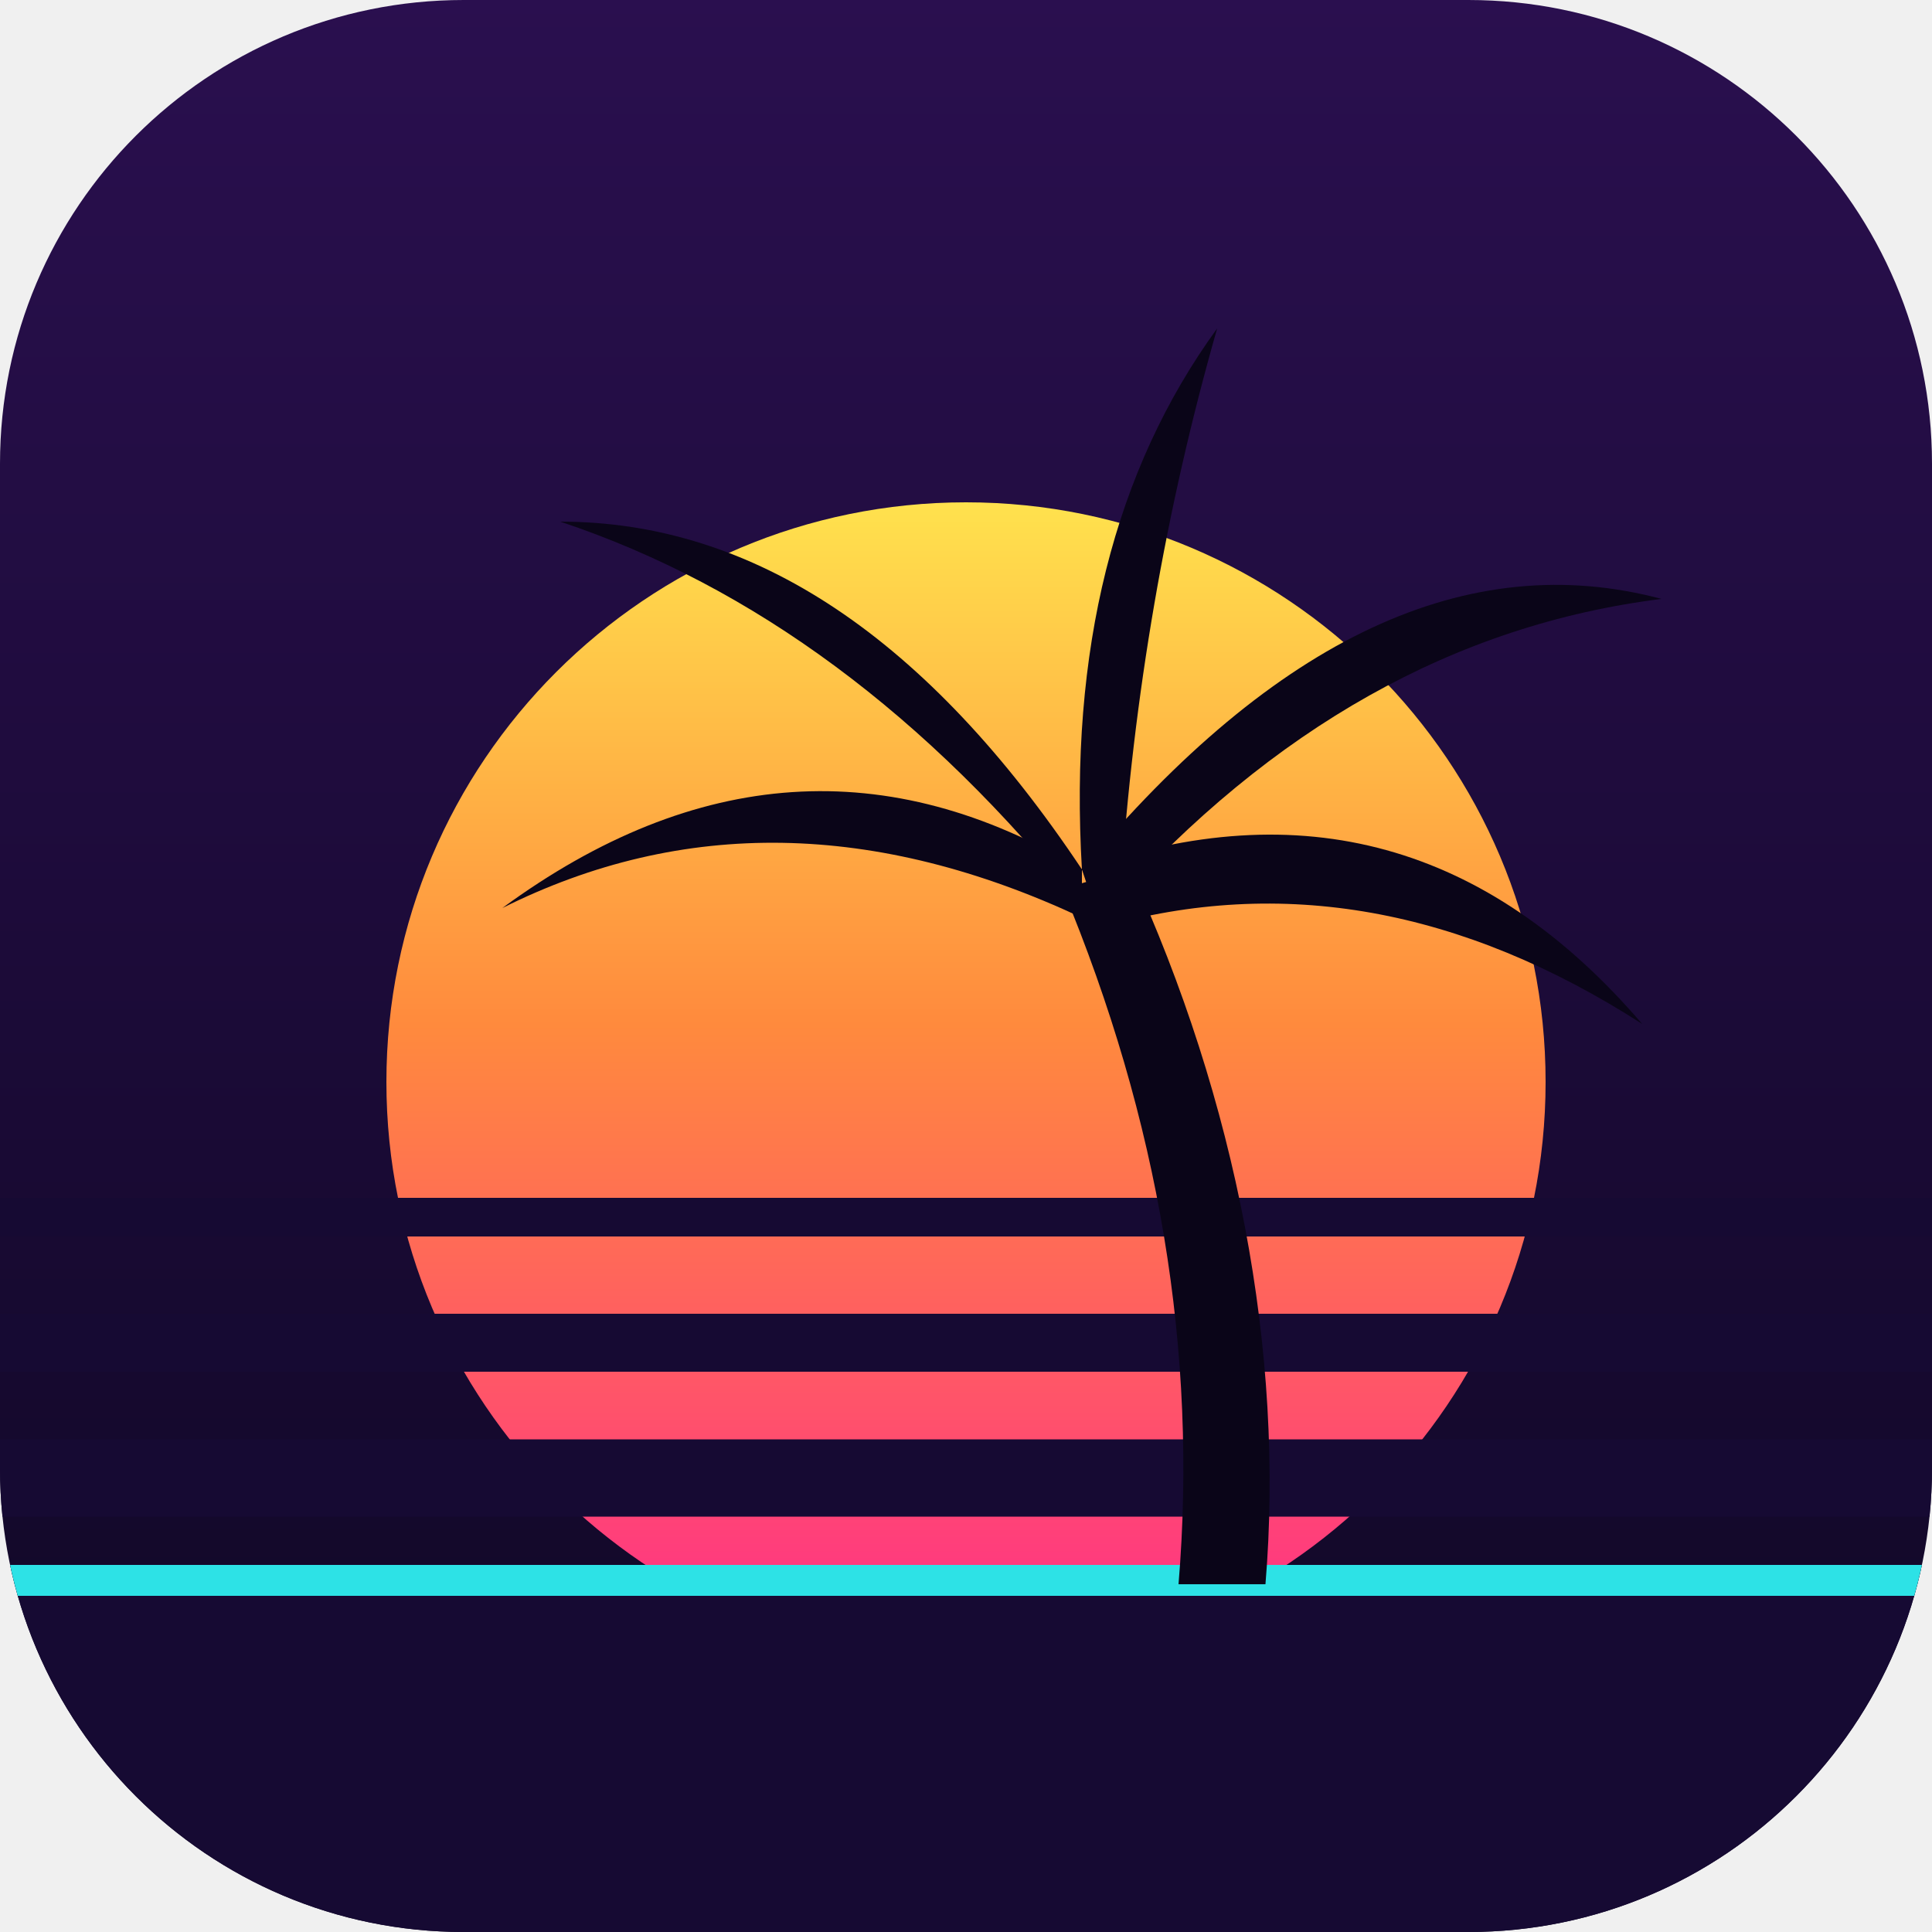
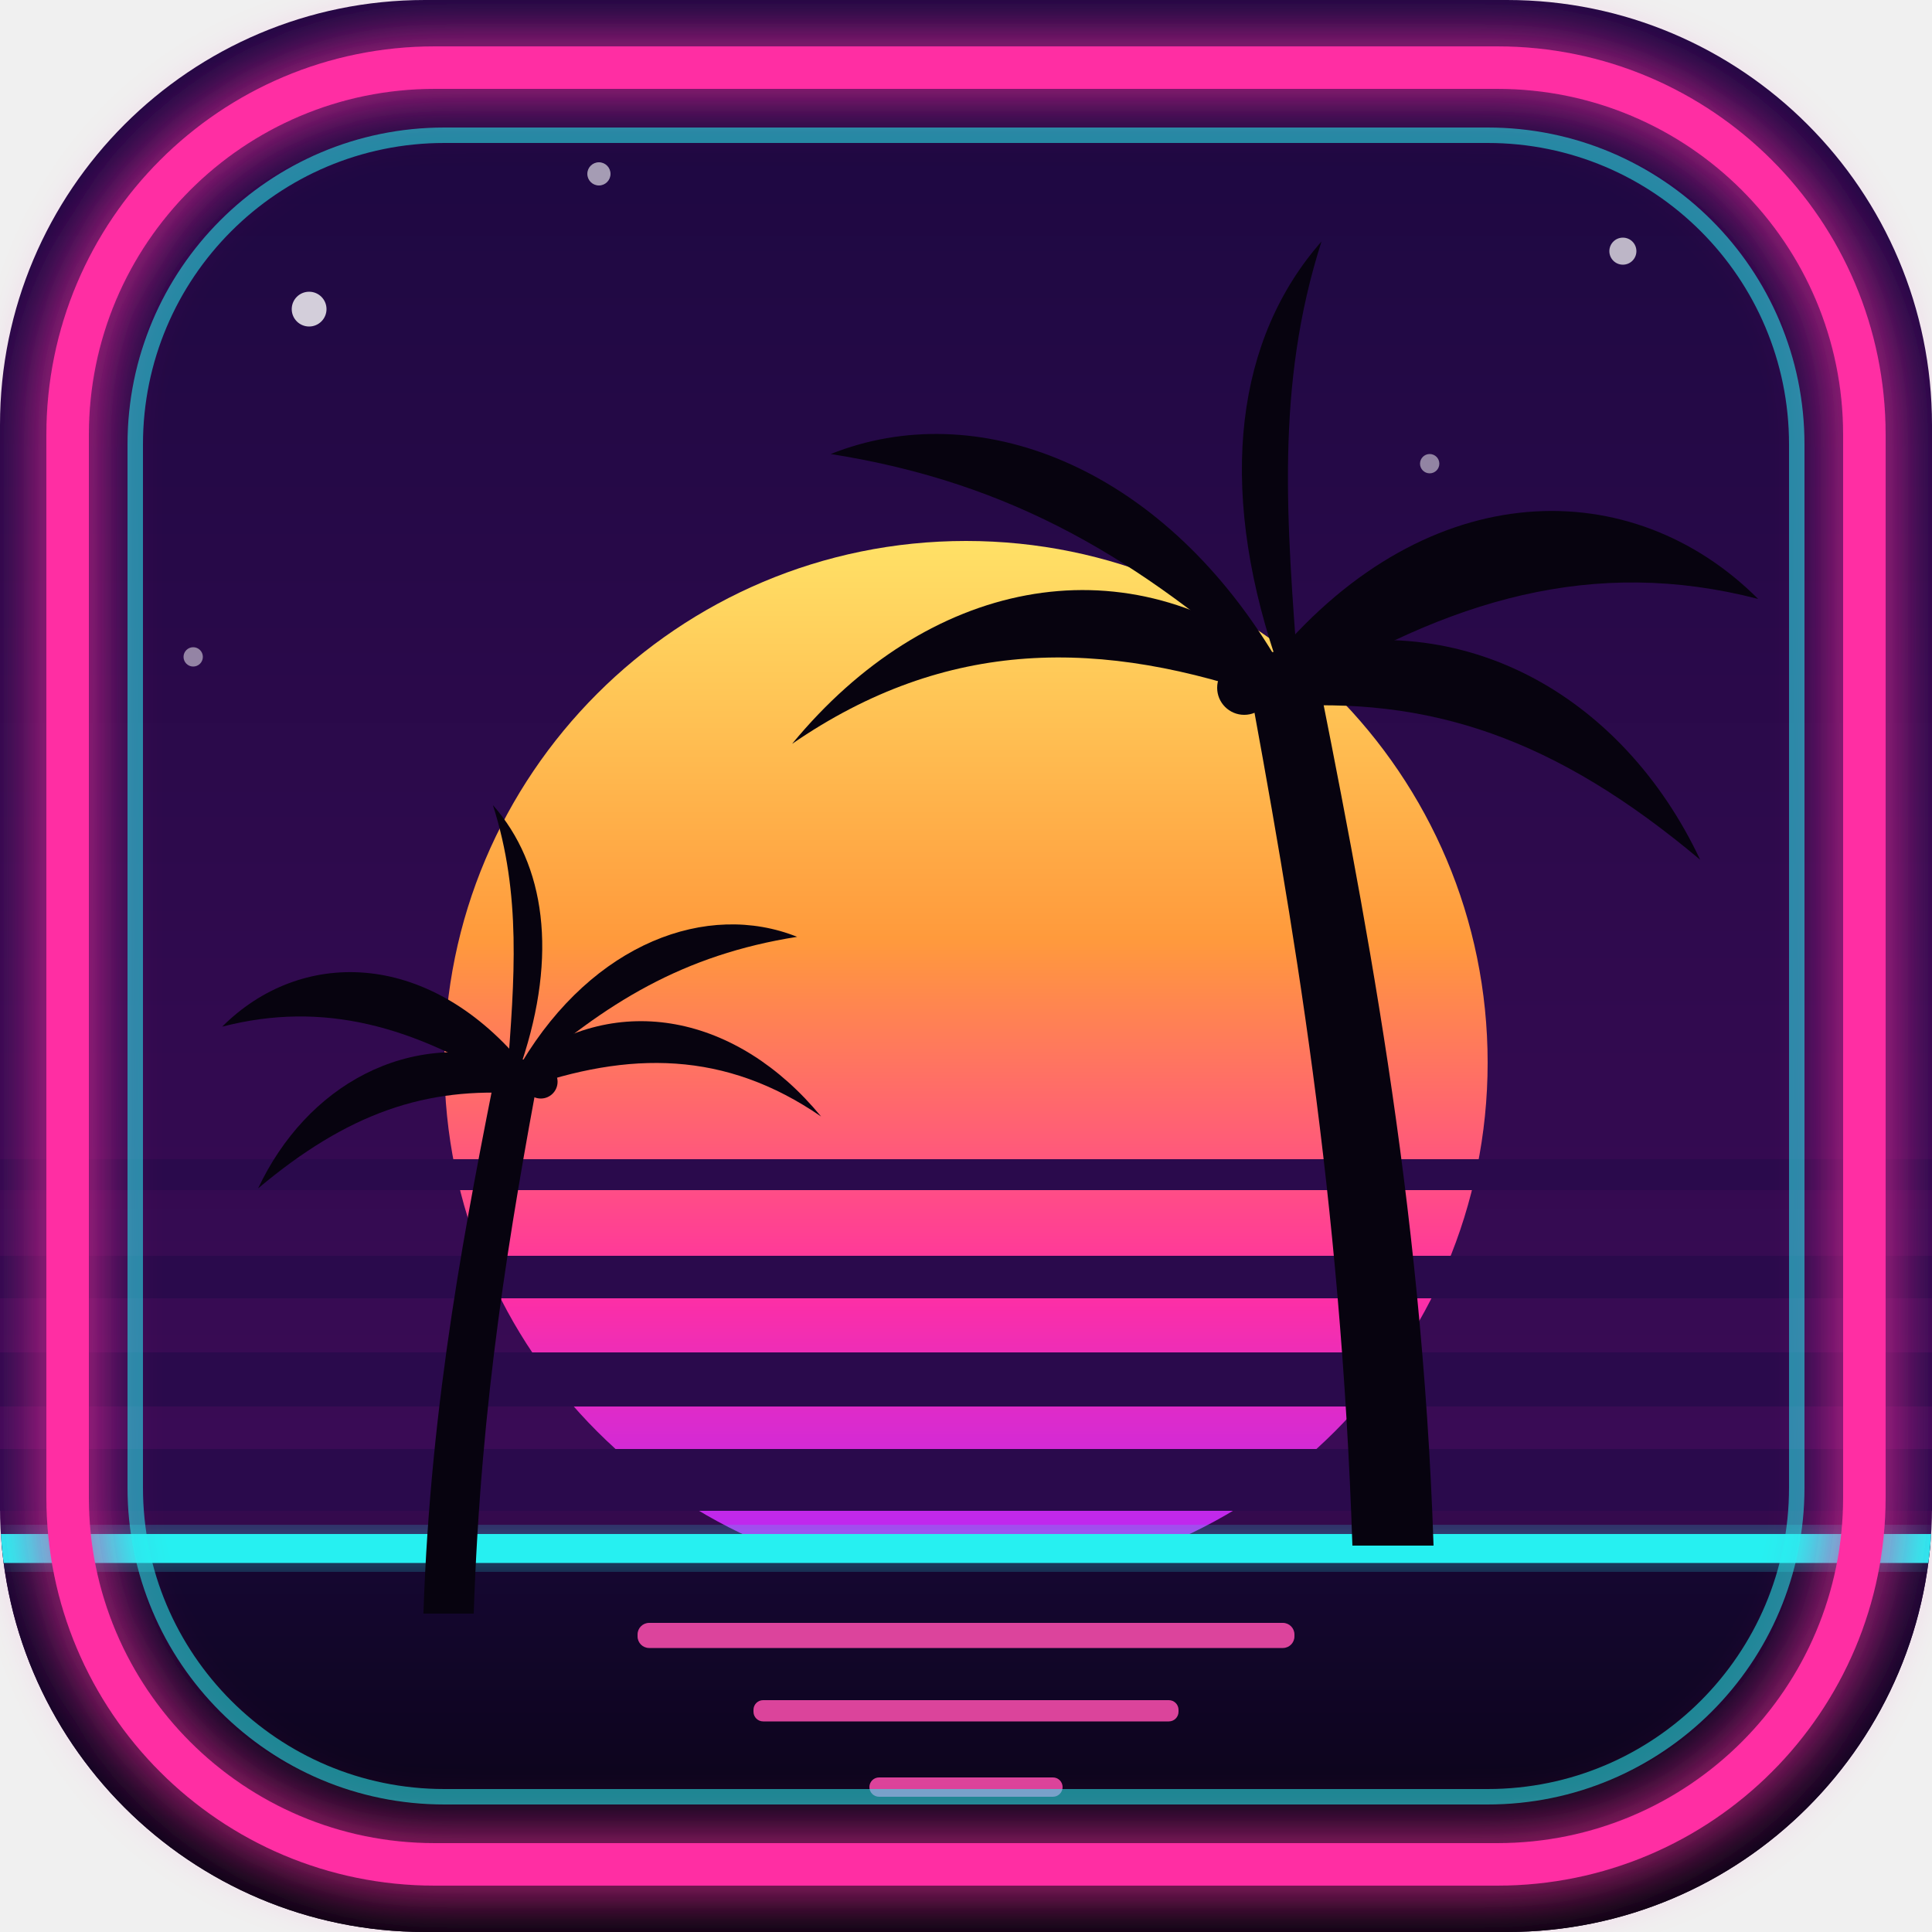
<svg xmlns="http://www.w3.org/2000/svg" viewBox="0 0 100 100" role="img" aria-label="Leonida Hoy">
  <defs>
    <linearGradient id="lh-sun" x1="0" y1="0" x2="0" y2="1">
-       <stop offset="0" stop-color="#ffe14d" />
-       <stop offset=".45" stop-color="#ff8a3d" />
-       <stop offset="1" stop-color="#ff2e88" />
+       <stop offset="0" stop-color="#ffe066" />
+       <stop offset=".38" stop-color="#ff9a3c" />
+       <stop offset=".72" stop-color="#ff2fa3" />
+       <stop offset="1" stop-color="#b026ff" />
    </linearGradient>
    <linearGradient id="lh-bg" x1="0" y1="0" x2="0" y2="1">
-       <stop offset="0" stop-color="#2a0f4f" />
-       <stop offset="1" stop-color="#0e0722" />
+       <stop offset="0" stop-color="#1b0840" />
+       <stop offset=".75" stop-color="#3a0b55" />
+       <stop offset="1" stop-color="#0b0618" />
    </linearGradient>
+     <linearGradient id="lh-sea" x1="0" y1="0" x2="0" y2="1">
+       <stop offset="0" stop-color="#160733" />
+       <stop offset="1" stop-color="#07030f" />
+     </linearGradient>
+     <filter id="lh-glow" x="-30%" y="-30%" width="160%" height="160%">
+       <feGaussianBlur stdDeviation="1.6" result="b" />
+       <feMerge>
+         <feMergeNode in="b" />
+         <feMergeNode in="SourceGraphic" />
+       </feMerge>
+     </filter>
    <clipPath id="lh-clip">
-       <rect width="100" height="100" rx="24" />
+       <rect width="100" height="100" rx="22" />
    </clipPath>
+     <g id="lh-palm">
+       <path d="M-1.6 0 C1 14 3.4 28 4 46 L8.2 46 C7.6 28 4.6 13 1.9 -.6 Z" />
+       <path d="M0 0 C-8 -6 -18 -4 -25 4.5 C-17 -1 -9 -1 0 2.2 Z" />
+       <path d="M0 0 C-6 -10 -15.5 -13.5 -23 -10.5 C-13.5 -9 -7 -5 0 1.2 Z" />
+       <path d="M0 0 C-3 -9 -2 -16.5 2.4 -21.5 C0 -14 .6 -7 1.2 1 Z" />
+       <path d="M0 0 C8 -9.5 18.5 -9.5 25 -3 C16.5 -5.2 9 -3 1 2 Z" />
+       <path d="M0 0 C9.5 -3 18 2 22 10.5 C14.5 4.2 8 2 0 2.6 Z" />
+       <circle cx=".6" cy="2.4" r="1.7" />
+       <circle cx="-1.6" cy="1.6" r="1.4" />
+     </g>
  </defs>
  <g clip-path="url(#lh-clip)">
    <rect width="100" height="100" fill="url(#lh-bg)" />
-     <circle cx="50" cy="56" r="30" fill="url(#lh-sun)" />
-     <g fill="#160a33">
-       <rect x="0" y="62" width="100" height="2" />
-       <rect x="0" y="68" width="100" height="3" />
-       <rect x="0" y="74.5" width="100" height="4" />
-       <rect x="0" y="81" width="100" height="19" />
+     <g fill="#fff">
+       <circle cx="16" cy="16" r=".9" opacity=".8" />
+       <circle cx="31" cy="9" r=".6" opacity=".6" />
+       <circle cx="84" cy="13" r=".7" opacity=".7" />
+       <circle cx="74" cy="24" r=".5" opacity=".5" />
+       <circle cx="10" cy="34" r=".5" opacity=".5" />
    </g>
-     <rect x="0" y="81" width="100" height="1.6" fill="#2de2e6" />
-     <g fill="#0a0518">
-       <path d="M61 82 C62 70 60 58 55 46 L58.5 45 C64 57 66.5 70 65.5 82 Z" />
-       <path d="M56 45 Q41 36 26 47 Q40 40 56 47.5 Z" />
-       <path d="M56 45 Q44 27 29 27 Q44 32 56 47 Z" />
-       <path d="M56 45 Q55 28 63 17 Q59 31 58 46 Z" />
-       <path d="M56 45 Q71 27 86 31 Q70 33 57.5 47 Z" />
-       <path d="M56 45 Q73 39 85 53 Q71 44 57 48 Z" />
+     <circle cx="50" cy="55" r="27" fill="url(#lh-sun)" />
+     <g fill="#2a0a4c">
+       <rect x="0" y="60" width="100" height="1.6" />
+       <rect x="0" y="65" width="100" height="2.2" />
+       <rect x="0" y="70" width="100" height="2.8" />
+       <rect x="0" y="75" width="100" height="3.2" />
+     </g>
+     <rect x="0" y="80" width="100" height="20" fill="url(#lh-sea)" />
+     <g fill="#ff4fb0" opacity=".85">
+       <rect x="33" y="84" width="34" height="1.3" rx=".6" />
+       <rect x="39" y="88" width="22" height="1.1" rx=".5" />
+       <rect x="45" y="92" width="10" height="1" rx=".5" />
+     </g>
+     <rect x="0" y="79.4" width="100" height="1.5" fill="#26f0f1" filter="url(#lh-glow)" />
+     <g fill="#07030f">
+       <use href="#lh-palm" transform="translate(66 34)" />
+       <use href="#lh-palm" transform="translate(27 55) scale(-.62 .62)" />
    </g>
  </g>
+   <rect x="3.5" y="3.5" width="93" height="93" rx="19" fill="none" stroke="#ff2fa3" stroke-width="2.2" filter="url(#lh-glow)" />
+   <rect x="7" y="7" width="86" height="86" rx="16" fill="none" stroke="#26f0f1" stroke-width=".8" opacity=".55" />
</svg>
